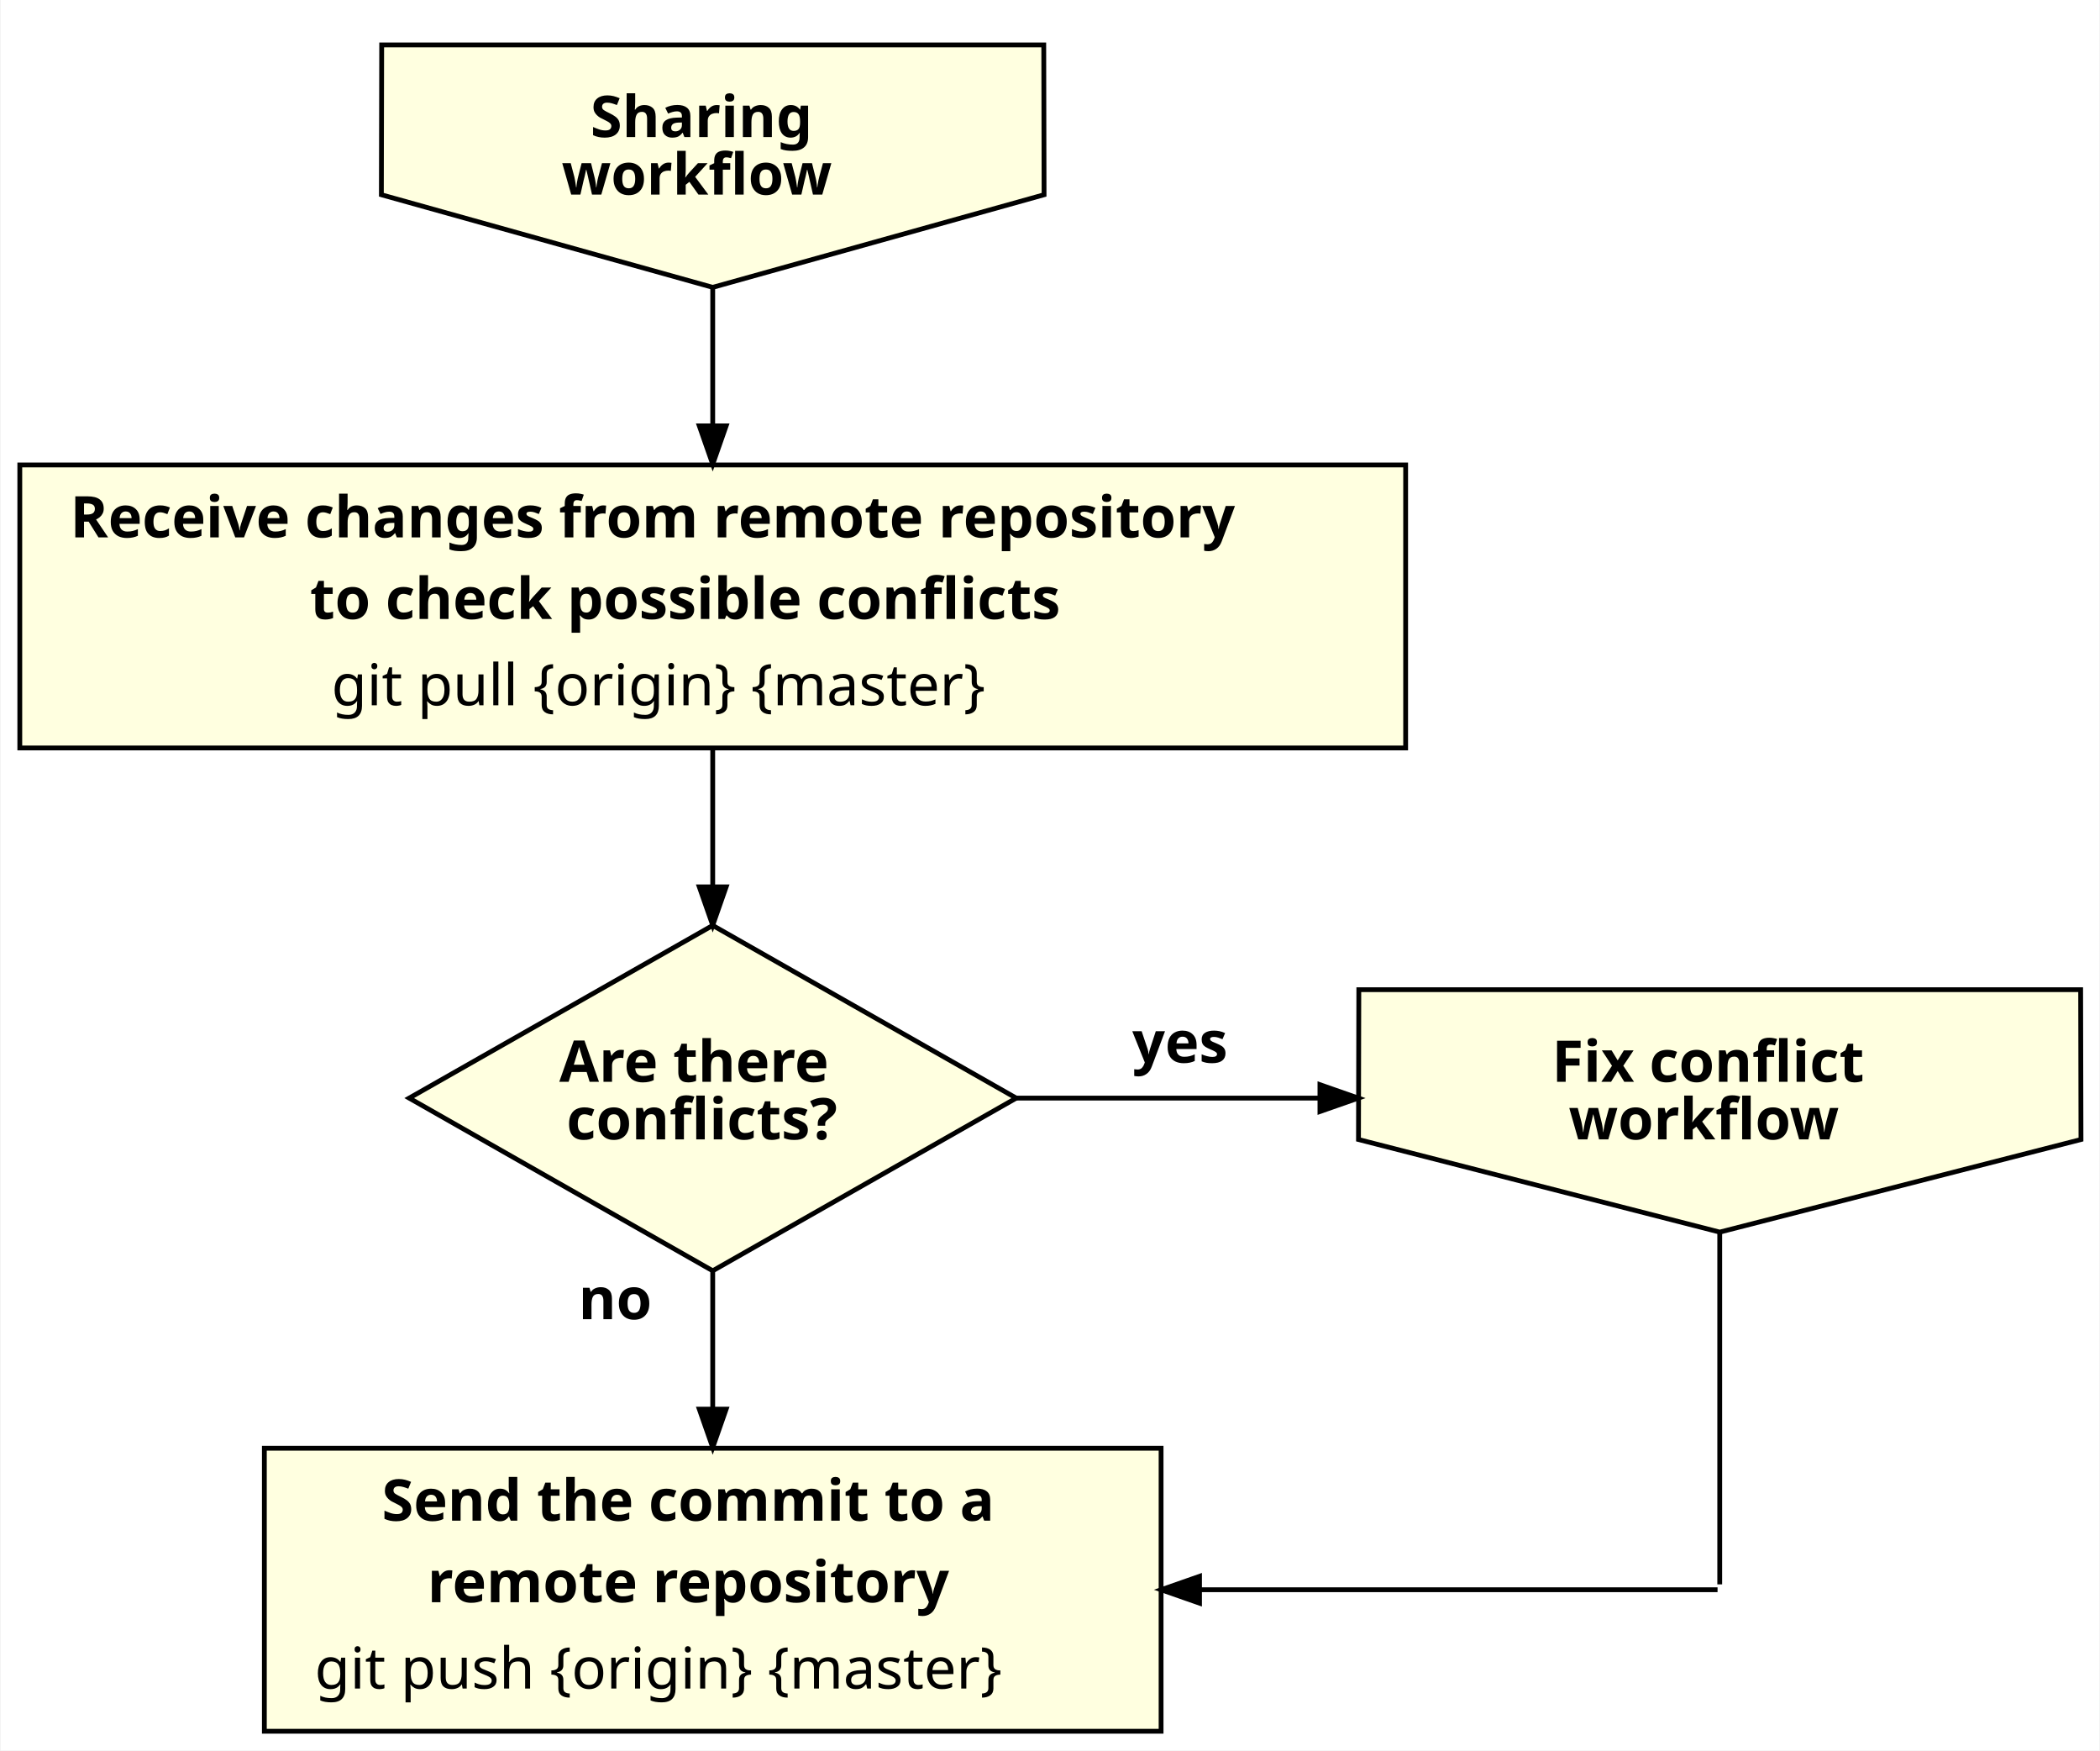
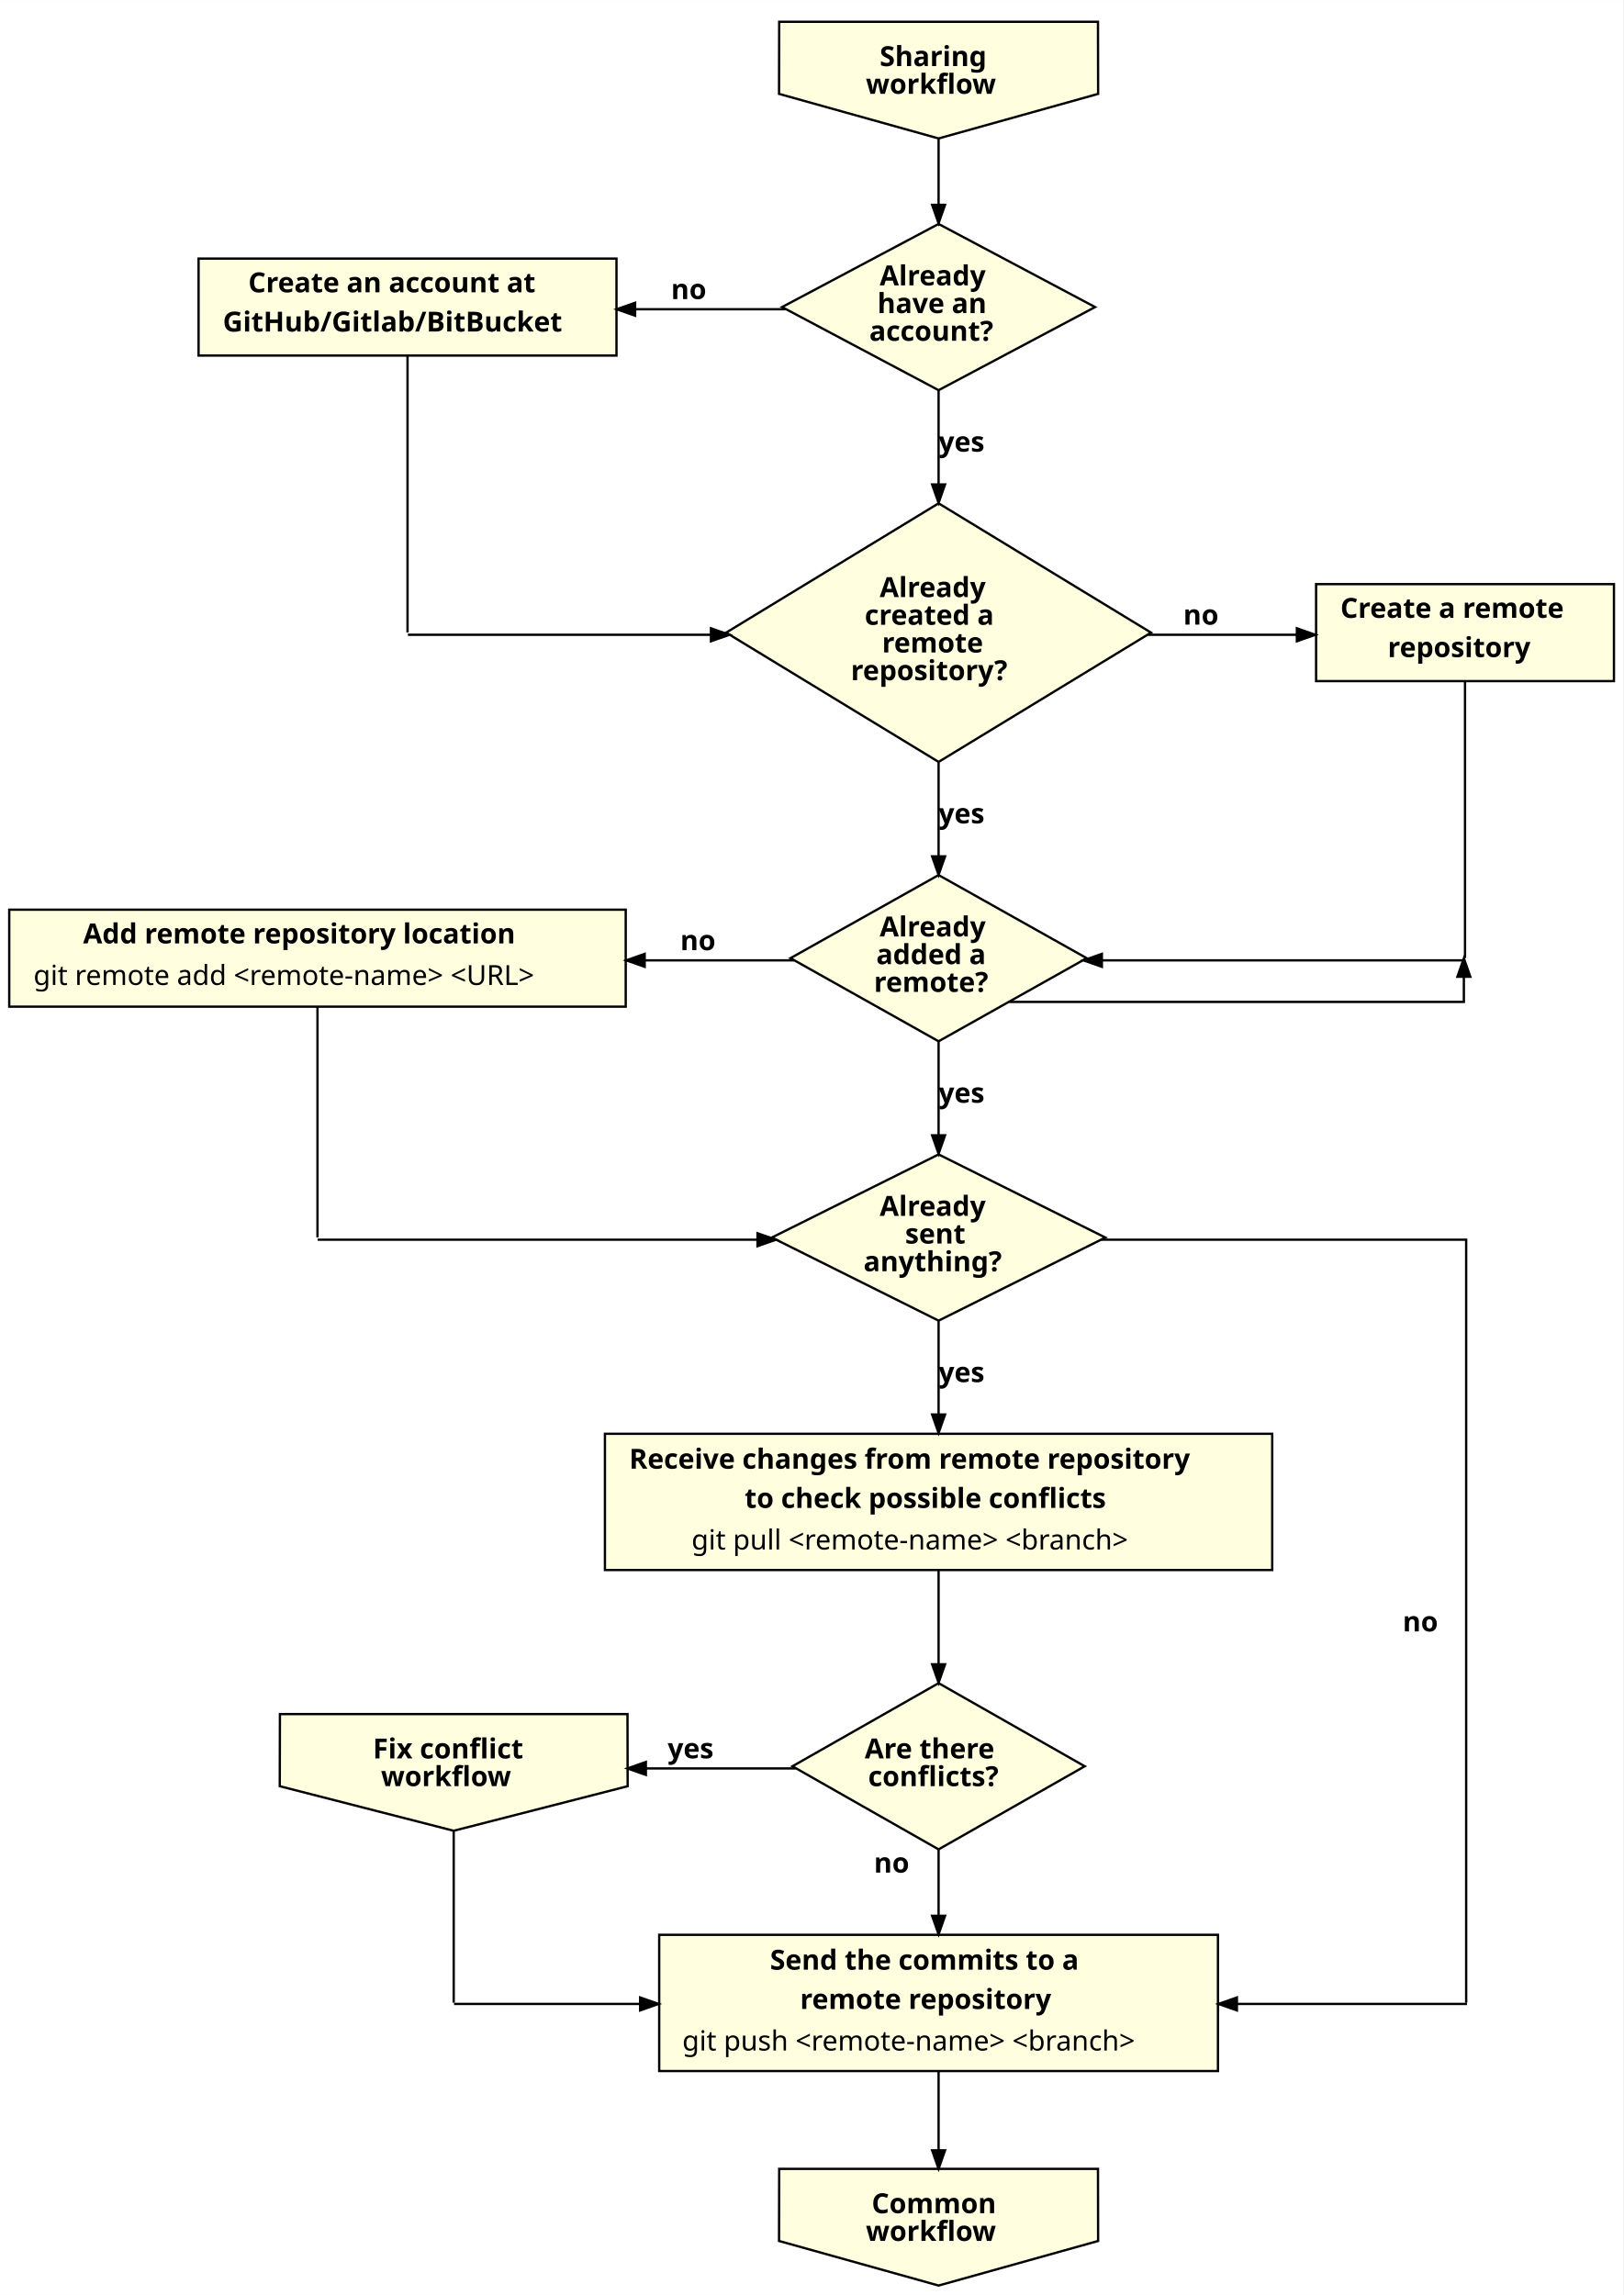
- <svg xmlns="http://www.w3.org/2000/svg" width="438pt" height="365pt" viewBox="0.00 0.00 437.67 364.94">
-   <g id="graph0" class="graph" transform="scale(1 1) rotate(0) translate(4 360.938)">
-     <polygon fill="white" stroke="none" points="-4,4 -4,-360.938 433.667,-360.938 433.667,4 -4,4" />
+ <svg xmlns="http://www.w3.org/2000/svg" width="703pt" height="994pt" viewBox="0.00 0.00 703.00 993.88">
+   <g id="graph0" class="graph" transform="scale(1 1) rotate(0) translate(4 989.876)">
+     <polygon fill="white" stroke="none" points="-4,4 -4,-989.876 699,-989.876 699,4 -4,4" />
+     <g id="node1" class="node">
+       <polygon fill="lightyellow" stroke="black" points="333.403,-949.274 402.5,-929.969 471.597,-949.274 471.533,-980.509 333.467,-980.509 333.403,-949.274" />
+       <text text-anchor="start" x="377" y="-961.307" font-family="Verdana" font-weight="bold" font-size="12.00">Sharing</text>
+       <text text-anchor="start" x="371" y="-949.307" font-family="Verdana" font-weight="bold" font-size="12.00">workflow</text>
+     </g>
+     <g id="node3" class="node">
+       <polygon fill="lightyellow" stroke="black" points="402.5,-892.938 334.714,-856.938 402.5,-820.938 470.286,-856.938 402.5,-892.938" />
+       <text text-anchor="start" x="377" y="-866.338" font-family="Verdana" font-weight="bold" font-size="12.00">Already</text>
+       <text text-anchor="start" x="376" y="-854.338" font-family="Verdana" font-weight="bold" font-size="12.00">have an</text>
+       <text text-anchor="start" x="372.5" y="-842.338" font-family="Verdana" font-weight="bold" font-size="12.00">account?</text>
+     </g>
+     <g id="edge1" class="edge">
+       <path fill="none" stroke="black" d="M402.5,-929.782C402.5,-929.782 402.5,-901.232 402.5,-901.232" />
+       <polygon fill="black" stroke="black" points="405.3,-901.232 402.5,-893.232 399.7,-901.232 405.3,-901.232" />
+     </g>
+     <g id="node2" class="node">
+       <polygon fill="lightyellow" stroke="black" points="333.403,-19.336 402.5,-0.031 471.597,-19.336 471.533,-50.571 333.467,-50.571 333.403,-19.336" />
+       <text text-anchor="start" x="373.5" y="-31.369" font-family="Verdana" font-weight="bold" font-size="12.00">Common</text>
+       <text text-anchor="start" x="371" y="-19.369" font-family="Verdana" font-weight="bold" font-size="12.00">workflow</text>
+     </g>
+     <g id="node4" class="node">
+       <polygon fill="lightyellow" stroke="black" points="402.5,-771.938 310.5,-715.938 402.5,-659.938 494.5,-715.938 402.5,-771.938" />
+       <text text-anchor="start" x="377" y="-731.338" font-family="Verdana" font-weight="bold" font-size="12.00">Already</text>
+       <text text-anchor="start" x="370.5" y="-719.338" font-family="Verdana" font-weight="bold" font-size="12.00">created a</text>
+       <text text-anchor="start" x="378" y="-707.338" font-family="Verdana" font-weight="bold" font-size="12.00">remote</text>
+       <text text-anchor="start" x="364.5" y="-695.338" font-family="Verdana" font-weight="bold" font-size="12.00">repository?</text>
+     </g>
+     <g id="edge2" class="edge">
+       <path fill="none" stroke="black" d="M402.5,-820.627C402.5,-820.627 402.5,-780.11 402.5,-780.11" />
+       <polygon fill="black" stroke="black" points="405.3,-780.11 402.5,-772.11 399.7,-780.11 405.3,-780.11" />
+       <text text-anchor="start" x="402.5" y="-794.338" font-family="Verdana" font-weight="bold" font-size="12.00">   yes</text>
+     </g>
+     <g id="node5" class="node">
+       <polygon fill="lightyellow" stroke="black" points="402.5,-610.938 338.361,-574.938 402.5,-538.938 466.639,-574.938 402.5,-610.938" />
+       <text text-anchor="start" x="377" y="-584.338" font-family="Verdana" font-weight="bold" font-size="12.00">Already</text>
+       <text text-anchor="start" x="375.5" y="-572.338" font-family="Verdana" font-weight="bold" font-size="12.00">added a</text>
+       <text text-anchor="start" x="374.5" y="-560.338" font-family="Verdana" font-weight="bold" font-size="12.00">remote?</text>
+     </g>
+     <g id="edge3" class="edge">
+       <path fill="none" stroke="black" d="M402.5,-659.806C402.5,-659.806 402.5,-619.019 402.5,-619.019" />
+       <polygon fill="black" stroke="black" points="405.3,-619.019 402.5,-611.019 399.7,-619.019 405.3,-619.019" />
+       <text text-anchor="start" x="402.5" y="-633.338" font-family="Verdana" font-weight="bold" font-size="12.00">   yes</text>
+     </g>
+     <g id="node18" class="node">
+       <polygon fill="lightyellow" stroke="black" points="695,-736.938 566,-736.938 566,-694.938 695,-694.938 695,-736.938" />
+       <text text-anchor="start" x="576.5" y="-722.338" font-family="Verdana" font-weight="bold" font-size="12.00">Create a remote</text>
+       <text text-anchor="start" x="597" y="-705.338" font-family="Verdana" font-weight="bold" font-size="12.00">repository</text>
+     </g>
+     <g id="edge20" class="edge">
+       <path fill="none" stroke="black" d="M493.267,-715C493.267,-715 557.671,-715 557.671,-715" />
+       <polygon fill="black" stroke="black" points="557.671,-717.8 565.671,-715 557.671,-712.2 557.671,-717.8" />
+       <text text-anchor="start" x="508.469" y="-719.4" font-family="Verdana" font-weight="bold" font-size="12.00">no</text>
+     </g>
    <g id="node6" class="node">
-       <polygon fill="lightyellow" stroke="black" points="238,-59 51,-59 51,-0 238,-0 238,-59" />
-       <text text-anchor="start" x="75.5" y="-43.9" font-family="Verdana" font-weight="bold" font-size="12.00">Send the commit to a</text>
-       <text text-anchor="start" x="85" y="-26.9" font-family="Verdana" font-weight="bold" font-size="12.00">remote repository</text>
-       <text text-anchor="start" x="61.5" y="-8.9" font-family="Verdana" font-size="12.00">git push {origin} {master}</text>
+       <polygon fill="lightyellow" stroke="black" points="402.5,-489.938 330.281,-453.938 402.5,-417.938 474.719,-453.938 402.5,-489.938" />
+       <text text-anchor="start" x="377" y="-463.338" font-family="Verdana" font-weight="bold" font-size="12.00">Already</text>
+       <text text-anchor="start" x="388" y="-451.338" font-family="Verdana" font-weight="bold" font-size="12.00">sent</text>
+       <text text-anchor="start" x="370" y="-439.338" font-family="Verdana" font-weight="bold" font-size="12.00">anything?</text>
+     </g>
+     <g id="edge4" class="edge">
+       <path fill="none" stroke="black" d="M402.5,-538.634C402.5,-538.634 402.5,-498.216 402.5,-498.216" />
+       <polygon fill="black" stroke="black" points="405.3,-498.216 402.5,-490.216 399.7,-498.216 405.3,-498.216" />
+       <text text-anchor="start" x="402.5" y="-512.338" font-family="Verdana" font-weight="bold" font-size="12.00">   yes</text>
+     </g>
+     <g id="edge23" class="edge">
+       <path fill="none" stroke="black" d="M433.182,-556C495.279,-556 630,-556 630,-556 630,-556 630,-566.884 630,-566.884" />
+       <polygon fill="black" stroke="black" points="627.2,-566.884 630,-574.884 632.8,-566.884 627.2,-566.884" />
+     </g>
+     <g id="node8" class="node">
+       <polygon fill="lightyellow" stroke="black" points="547,-368.938 258,-368.938 258,-309.938 547,-309.938 547,-368.938" />
+       <text text-anchor="start" x="268.5" y="-353.838" font-family="Verdana" font-weight="bold" font-size="12.00">Receive changes from remote repository</text>
+       <text text-anchor="start" x="318.5" y="-336.838" font-family="Verdana" font-weight="bold" font-size="12.00">to check possible conflicts</text>
+       <text text-anchor="start" x="295.5" y="-318.838" font-family="Verdana" font-size="12.00">git pull &lt;remote-name&gt; &lt;branch&gt;</text>
+     </g>
+     <g id="edge5" class="edge">
+       <path fill="none" stroke="black" d="M402.5,-417.71C402.5,-417.71 402.5,-377.297 402.5,-377.297" />
+       <polygon fill="black" stroke="black" points="405.3,-377.297 402.5,-369.297 399.7,-377.297 405.3,-377.297" />
+       <text text-anchor="start" x="402.5" y="-391.338" font-family="Verdana" font-weight="bold" font-size="12.00">   yes</text>
+     </g>
+     <g id="node7" class="node">
+       <polygon fill="lightyellow" stroke="black" points="402.5,-260.938 339.203,-224.938 402.5,-188.938 465.797,-224.938 402.5,-260.938" />
+       <text text-anchor="start" x="370.5" y="-228.338" font-family="Verdana" font-weight="bold" font-size="12.00">Are there</text>
+       <text text-anchor="start" x="372" y="-216.338" font-family="Verdana" font-weight="bold" font-size="12.00">conflicts?</text>
+     </g>
+     <g id="node9" class="node">
+       <polygon fill="lightyellow" stroke="black" points="523.5,-151.938 281.5,-151.938 281.5,-92.938 523.5,-92.938 523.5,-151.938" />
+       <text text-anchor="start" x="329.5" y="-136.838" font-family="Verdana" font-weight="bold" font-size="12.00">Send the commits to a</text>
+       <text text-anchor="start" x="342.5" y="-119.838" font-family="Verdana" font-weight="bold" font-size="12.00">remote repository</text>
+       <text text-anchor="start" x="291.5" y="-101.838" font-family="Verdana" font-size="12.00">git push &lt;remote-name&gt; &lt;branch&gt;</text>
+     </g>
+     <g id="edge7" class="edge">
+       <path fill="none" stroke="black" d="M402.5,-188.8C402.5,-188.8 402.5,-160.163 402.5,-160.163" />
+       <polygon fill="black" stroke="black" points="405.3,-160.163 402.5,-152.163 399.7,-160.163 405.3,-160.163" />
+       <text text-anchor="start" x="374.5" y="-178.882" font-family="Verdana" font-weight="bold" font-size="12.00">no   </text>
    </g>
    <g id="edge6" class="edge">
-       <path fill="none" stroke="black" d="M354.045,-29.5C318.088,-29.5 282.131,-29.5 246.174,-29.5" />
-       <polygon fill="black" stroke="black" points="246.016,-26.7 238.016,-29.5 246.016,-32.3 246.016,-26.7" />
+       <path fill="none" stroke="black" d="M402.5,-309.653C402.5,-309.653 402.5,-269.108 402.5,-269.108" />
+       <polygon fill="black" stroke="black" points="405.3,-269.108 402.5,-261.108 399.7,-269.108 405.3,-269.108" />
    </g>
-     <g id="node2" class="node">
-       <polygon fill="lightyellow" stroke="black" points="75.403,-320.336 144.5,-301.031 213.597,-320.336 213.533,-351.571 75.467,-351.571 75.403,-320.336" />
-       <text text-anchor="start" x="119" y="-332.369" font-family="Verdana" font-weight="bold" font-size="12.00">Sharing</text>
-       <text text-anchor="start" x="113" y="-320.369" font-family="Verdana" font-weight="bold" font-size="12.00">workflow</text>
+     <g id="edge8" class="edge">
+       <path fill="none" stroke="black" d="M402.5,-92.807C402.5,-92.807 402.5,-58.599 402.5,-58.599" />
+       <polygon fill="black" stroke="black" points="405.3,-58.599 402.5,-50.599 399.7,-58.599 405.3,-58.599" />
    </g>
-     <g id="node5" class="node">
-       <polygon fill="lightyellow" stroke="black" points="289,-264 0,-264 0,-205 289,-205 289,-264" />
-       <text text-anchor="start" x="10.5" y="-248.9" font-family="Verdana" font-weight="bold" font-size="12.00">Receive changes from remote repository</text>
-       <text text-anchor="start" x="60.5" y="-231.9" font-family="Verdana" font-weight="bold" font-size="12.00">to check possible conflicts</text>
-       <text text-anchor="start" x="65" y="-213.9" font-family="Verdana" font-size="12.00">git pull {origin} {master}</text>
+     <g id="edge9" class="edge">
+       <path fill="none" stroke="black" d="M531.706,-122C531.706,-122 631.347,-122 631.347,-122" />
+       <polygon fill="black" stroke="black" points="531.706,-119.2 523.706,-122 531.706,-124.8 531.706,-119.2" />
    </g>
-     <g id="edge1" class="edge">
-       <path fill="none" stroke="black" d="M144.5,-300.725C144.5,-291.825 144.5,-281.789 144.5,-272.305" />
-       <polygon fill="black" stroke="black" points="147.3,-272.156 144.5,-264.156 141.7,-272.156 147.3,-272.156" />
+     <g id="edge22" class="edge">
+       <path fill="none" stroke="black" d="M630.335,-574C630.335,-574 473.221,-574 473.221,-574" />
+       <polygon fill="black" stroke="black" points="473.222,-571.2 465.221,-574 473.221,-576.8 473.222,-571.2" />
    </g>
-     <g id="node3" class="node">
-       <polygon fill="lightyellow" stroke="black" points="279.166,-123.367 354.5,-104.062 429.834,-123.367 429.764,-154.602 279.236,-154.602 279.166,-123.367" />
-       <text text-anchor="start" x="319.5" y="-135.4" font-family="Verdana" font-weight="bold" font-size="12.00">Fix conflict</text>
-       <text text-anchor="start" x="323" y="-123.4" font-family="Verdana" font-weight="bold" font-size="12.00">workflow</text>
+     <g id="edge10" class="edge">
+       <path fill="none" stroke="black" d="M631,-122.498C631,-127.583 631,-453 631,-453 631,-453 540.061,-453 472.922,-453" />
+       <text text-anchor="start" x="603.5" y="-283.338" font-family="Verdana" font-weight="bold" font-size="12.00">          no</text>
    </g>
-     <g id="edge5" class="edge">
-       <path fill="none" stroke="black" d="M354.5,-103.803C354.5,-74.97 354.5,-33.208 354.5,-30.626" />
+     <g id="node12" class="node">
+       <polygon fill="lightyellow" stroke="black" points="117.166,-216.305 192.5,-197 267.834,-216.305 267.764,-247.54 117.236,-247.54 117.166,-216.305" />
+       <text text-anchor="start" x="157.5" y="-228.338" font-family="Verdana" font-weight="bold" font-size="12.00">Fix conflict</text>
+       <text text-anchor="start" x="161" y="-216.338" font-family="Verdana" font-weight="bold" font-size="12.00">workflow</text>
    </g>
-     <g id="node4" class="node">
-       <polygon fill="lightyellow" stroke="black" points="144.5,-168 81.203,-132 144.5,-96 207.797,-132 144.5,-168" />
-       <text text-anchor="start" x="112.5" y="-135.4" font-family="Verdana" font-weight="bold" font-size="12.00">Are there</text>
-       <text text-anchor="start" x="114" y="-123.4" font-family="Verdana" font-weight="bold" font-size="12.00">conflicts?</text>
+     <g id="edge17" class="edge">
+       <path fill="none" stroke="black" d="M275.722,-224C275.722,-224 340.588,-224 340.588,-224" />
+       <polygon fill="black" stroke="black" points="275.722,-221.2 267.722,-224 275.722,-226.8 275.722,-221.2" />
+       <text text-anchor="start" x="285.155" y="-228.4" font-family="Verdana" font-weight="bold" font-size="12.00">yes</text>
    </g>
-     <g id="edge4" class="edge">
-       <path fill="none" stroke="black" d="M207.792,-132C227.71,-132 250.019,-132 271.112,-132" />
-       <polygon fill="black" stroke="black" points="271.129,-134.8 279.129,-132 271.129,-129.2 271.129,-134.8" />
-       <text text-anchor="start" x="231.991" y="-139.4" font-family="Verdana" font-weight="bold" font-size="12.00">yes</text>
+     <g id="edge18" class="edge">
+       <path fill="none" stroke="black" d="M192.5,-196.929C192.5,-167.53 192.5,-125.184 192.5,-122.566" />
    </g>
-     <g id="edge3" class="edge">
-       <path fill="none" stroke="black" d="M144.5,-95.85C144.5,-86.569 144.5,-76.53 144.5,-67.17" />
-       <polygon fill="black" stroke="black" points="147.3,-67.156 144.5,-59.156 141.7,-67.156 147.3,-67.156" />
-       <text text-anchor="start" x="116.5" y="-85.91" font-family="Verdana" font-weight="bold" font-size="12.00">no   </text>
+     <g id="node13" class="node">
+       <polygon fill="lightyellow" stroke="black" points="263,-877.938 82,-877.938 82,-835.938 263,-835.938 263,-877.938" />
+       <text text-anchor="start" x="103.5" y="-863.338" font-family="Verdana" font-weight="bold" font-size="12.00">Create an account at</text>
+       <text text-anchor="start" x="92.5" y="-846.338" font-family="Verdana" font-weight="bold" font-size="12.00">GitHub/Gitlab/BitBucket</text>
    </g>
-     <g id="edge2" class="edge">
-       <path fill="none" stroke="black" d="M144.5,-204.97C144.5,-195.993 144.5,-185.871 144.5,-176.115" />
-       <polygon fill="black" stroke="black" points="147.3,-176.04 144.5,-168.04 141.7,-176.04 147.3,-176.04" />
+     <g id="edge11" class="edge">
+       <path fill="none" stroke="black" d="M271.072,-856C271.072,-856 336.178,-856 336.178,-856" />
+       <polygon fill="black" stroke="black" points="271.072,-853.2 263.072,-856 271.072,-858.8 271.072,-853.2" />
+       <text text-anchor="start" x="286.625" y="-860.4" font-family="Verdana" font-weight="bold" font-size="12.00">no</text>
+     </g>
+     <g id="edge12" class="edge">
+       <path fill="none" stroke="black" d="M172.5,-835.829C172.5,-797.109 172.5,-718.445 172.5,-715.997" />
+     </g>
+     <g id="node14" class="node">
+       <polygon fill="lightyellow" stroke="black" points="267,-595.938 0,-595.938 0,-553.938 267,-553.938 267,-595.938" />
+       <text text-anchor="start" x="32" y="-581.338" font-family="Verdana" font-weight="bold" font-size="12.00">Add remote repository location</text>
+       <text text-anchor="start" x="10.5" y="-563.338" font-family="Verdana" font-size="12.00">git remote add &lt;remote-name&gt; &lt;URL&gt;</text>
+     </g>
+     <g id="edge14" class="edge">
+       <path fill="none" stroke="black" d="M275.212,-574C275.212,-574 340.027,-574 340.027,-574" />
+       <polygon fill="black" stroke="black" points="275.212,-571.2 267.212,-574 275.212,-576.8 275.212,-571.2" />
+       <text text-anchor="start" x="290.619" y="-578.4" font-family="Verdana" font-weight="bold" font-size="12.00">no</text>
+     </g>
+     <g id="edge15" class="edge">
+       <path fill="none" stroke="black" d="M133.5,-553.861C133.5,-519.736 133.5,-455.97 133.5,-453.985" />
+     </g>
+     <g id="edge13" class="edge">
+       <path fill="none" stroke="black" d="M172.667,-715C172.667,-715 303.918,-715 303.918,-715" />
+       <polygon fill="black" stroke="black" points="303.918,-717.8 311.918,-715 303.918,-712.2 303.918,-717.8" />
+     </g>
+     <g id="edge16" class="edge">
+       <path fill="none" stroke="black" d="M133.549,-453C133.549,-453 324.071,-453 324.071,-453" />
+       <polygon fill="black" stroke="black" points="324.071,-455.8 332.071,-453 324.07,-450.2 324.071,-455.8" />
+     </g>
+     <g id="edge19" class="edge">
+       <path fill="none" stroke="black" d="M192.652,-122C192.652,-122 273.245,-122 273.245,-122" />
+       <polygon fill="black" stroke="black" points="273.245,-124.8 281.245,-122 273.245,-119.2 273.245,-124.8" />
+     </g>
+     <g id="edge21" class="edge">
+       <path fill="none" stroke="black" d="M630.5,-694.829C630.5,-656.109 630.5,-577.445 630.5,-574.997" />
    </g>
  </g>
</svg>
